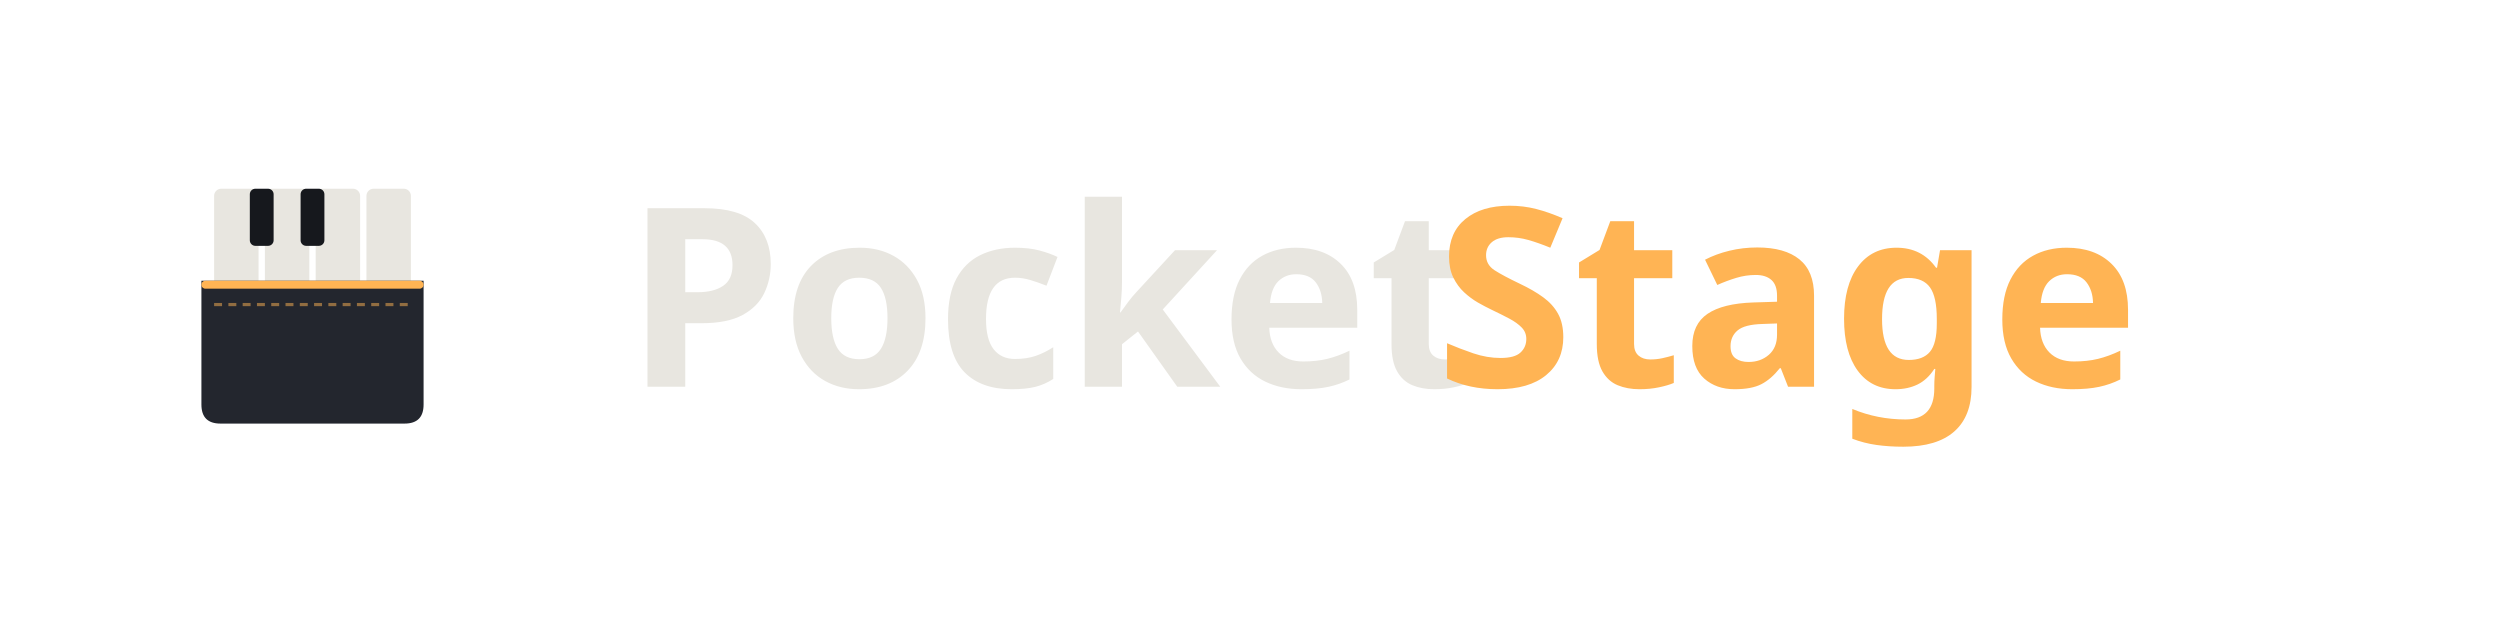
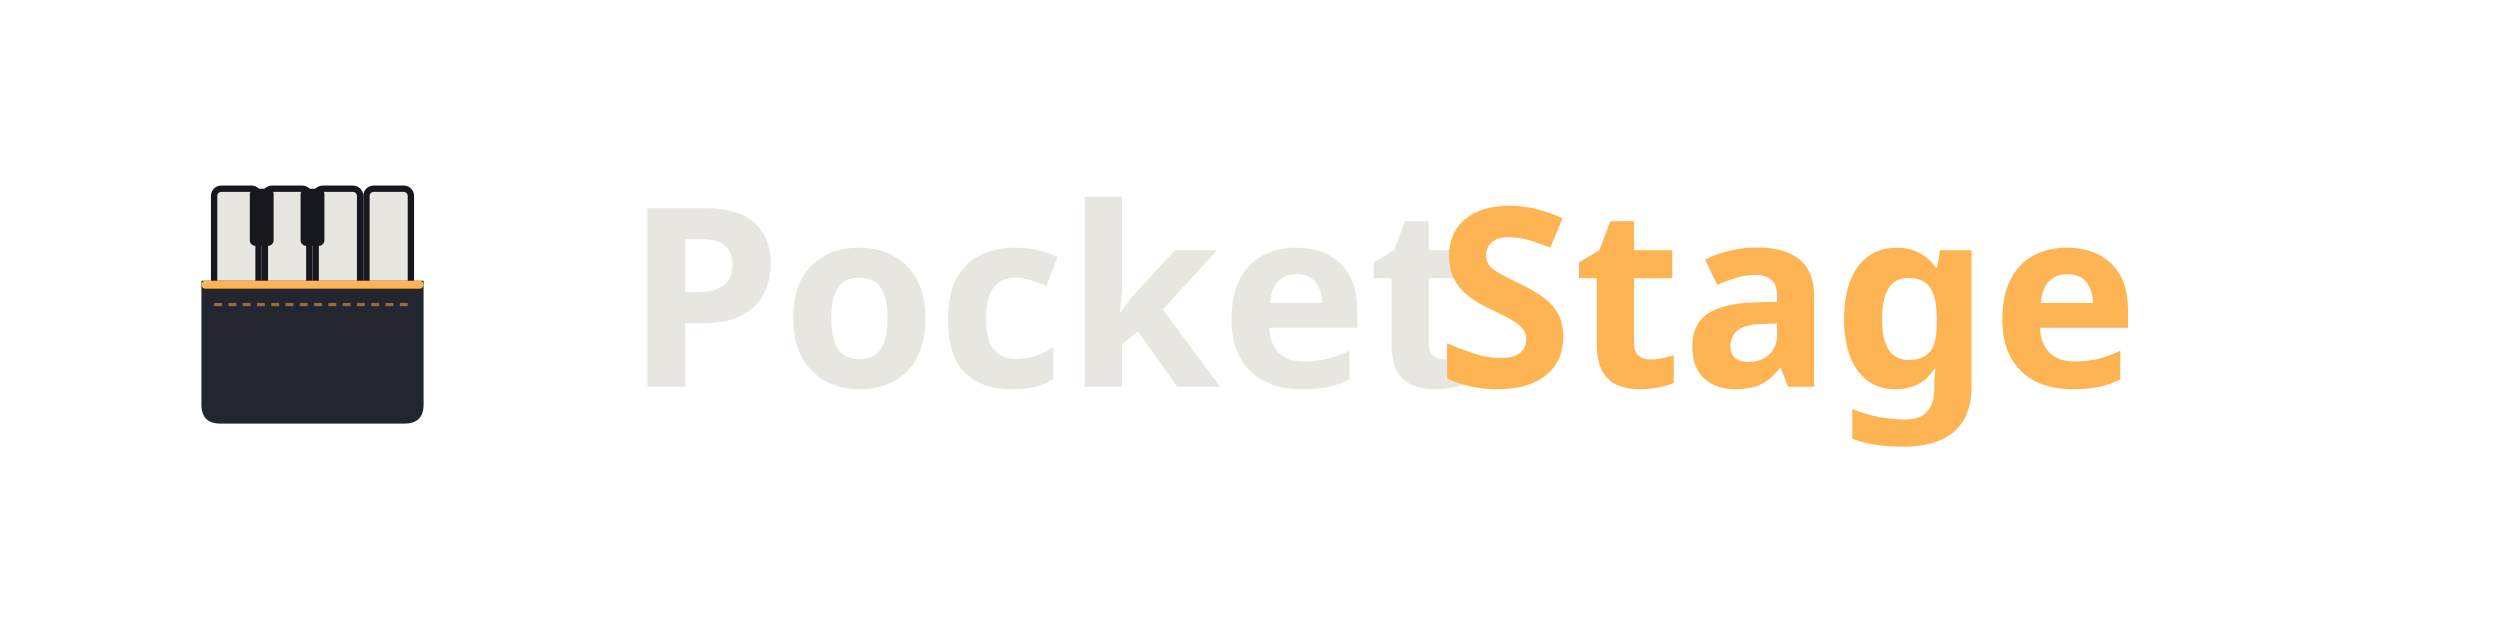
<svg xmlns="http://www.w3.org/2000/svg" viewBox="0 0 1280 320">
  <g transform="translate(56 56) scale(0.40625)">
-     <g fill="#e8e6e0">
+     <g fill="#e8e6e0" stroke="#16181d" stroke-width="8">
      <rect x="132" y="100" width="56" height="150" rx="9" />
      <rect x="196" y="100" width="56" height="150" rx="9" />
      <rect x="260" y="100" width="56" height="150" rx="9" />
      <rect x="324" y="100" width="56" height="150" rx="9" />
    </g>
    <g fill="#16181d">
      <rect x="177" y="100" width="30" height="72" rx="7" />
      <rect x="241" y="100" width="30" height="72" rx="7" />
    </g>
    <path d="M116 216 H396 V372 Q396 396 372 396 H140 Q116 396 116 372 Z" fill="#23262e" />
    <rect x="116" y="216" width="280" height="10" rx="5" fill="#ffb454" />
    <line x1="132" y1="246" x2="380" y2="246" stroke="#ffb454" stroke-width="4" stroke-dasharray="10 8" opacity="0.5" />
  </g>
  <text x="320" y="198" font-family="Fira Sans" font-weight="bold" font-size="128" fill="#e8e6e0">Pocket</text>
  <text x="735" y="198" font-family="Fira Sans" font-weight="bold" font-size="128" fill="#ffb454">Stage</text>
</svg>
